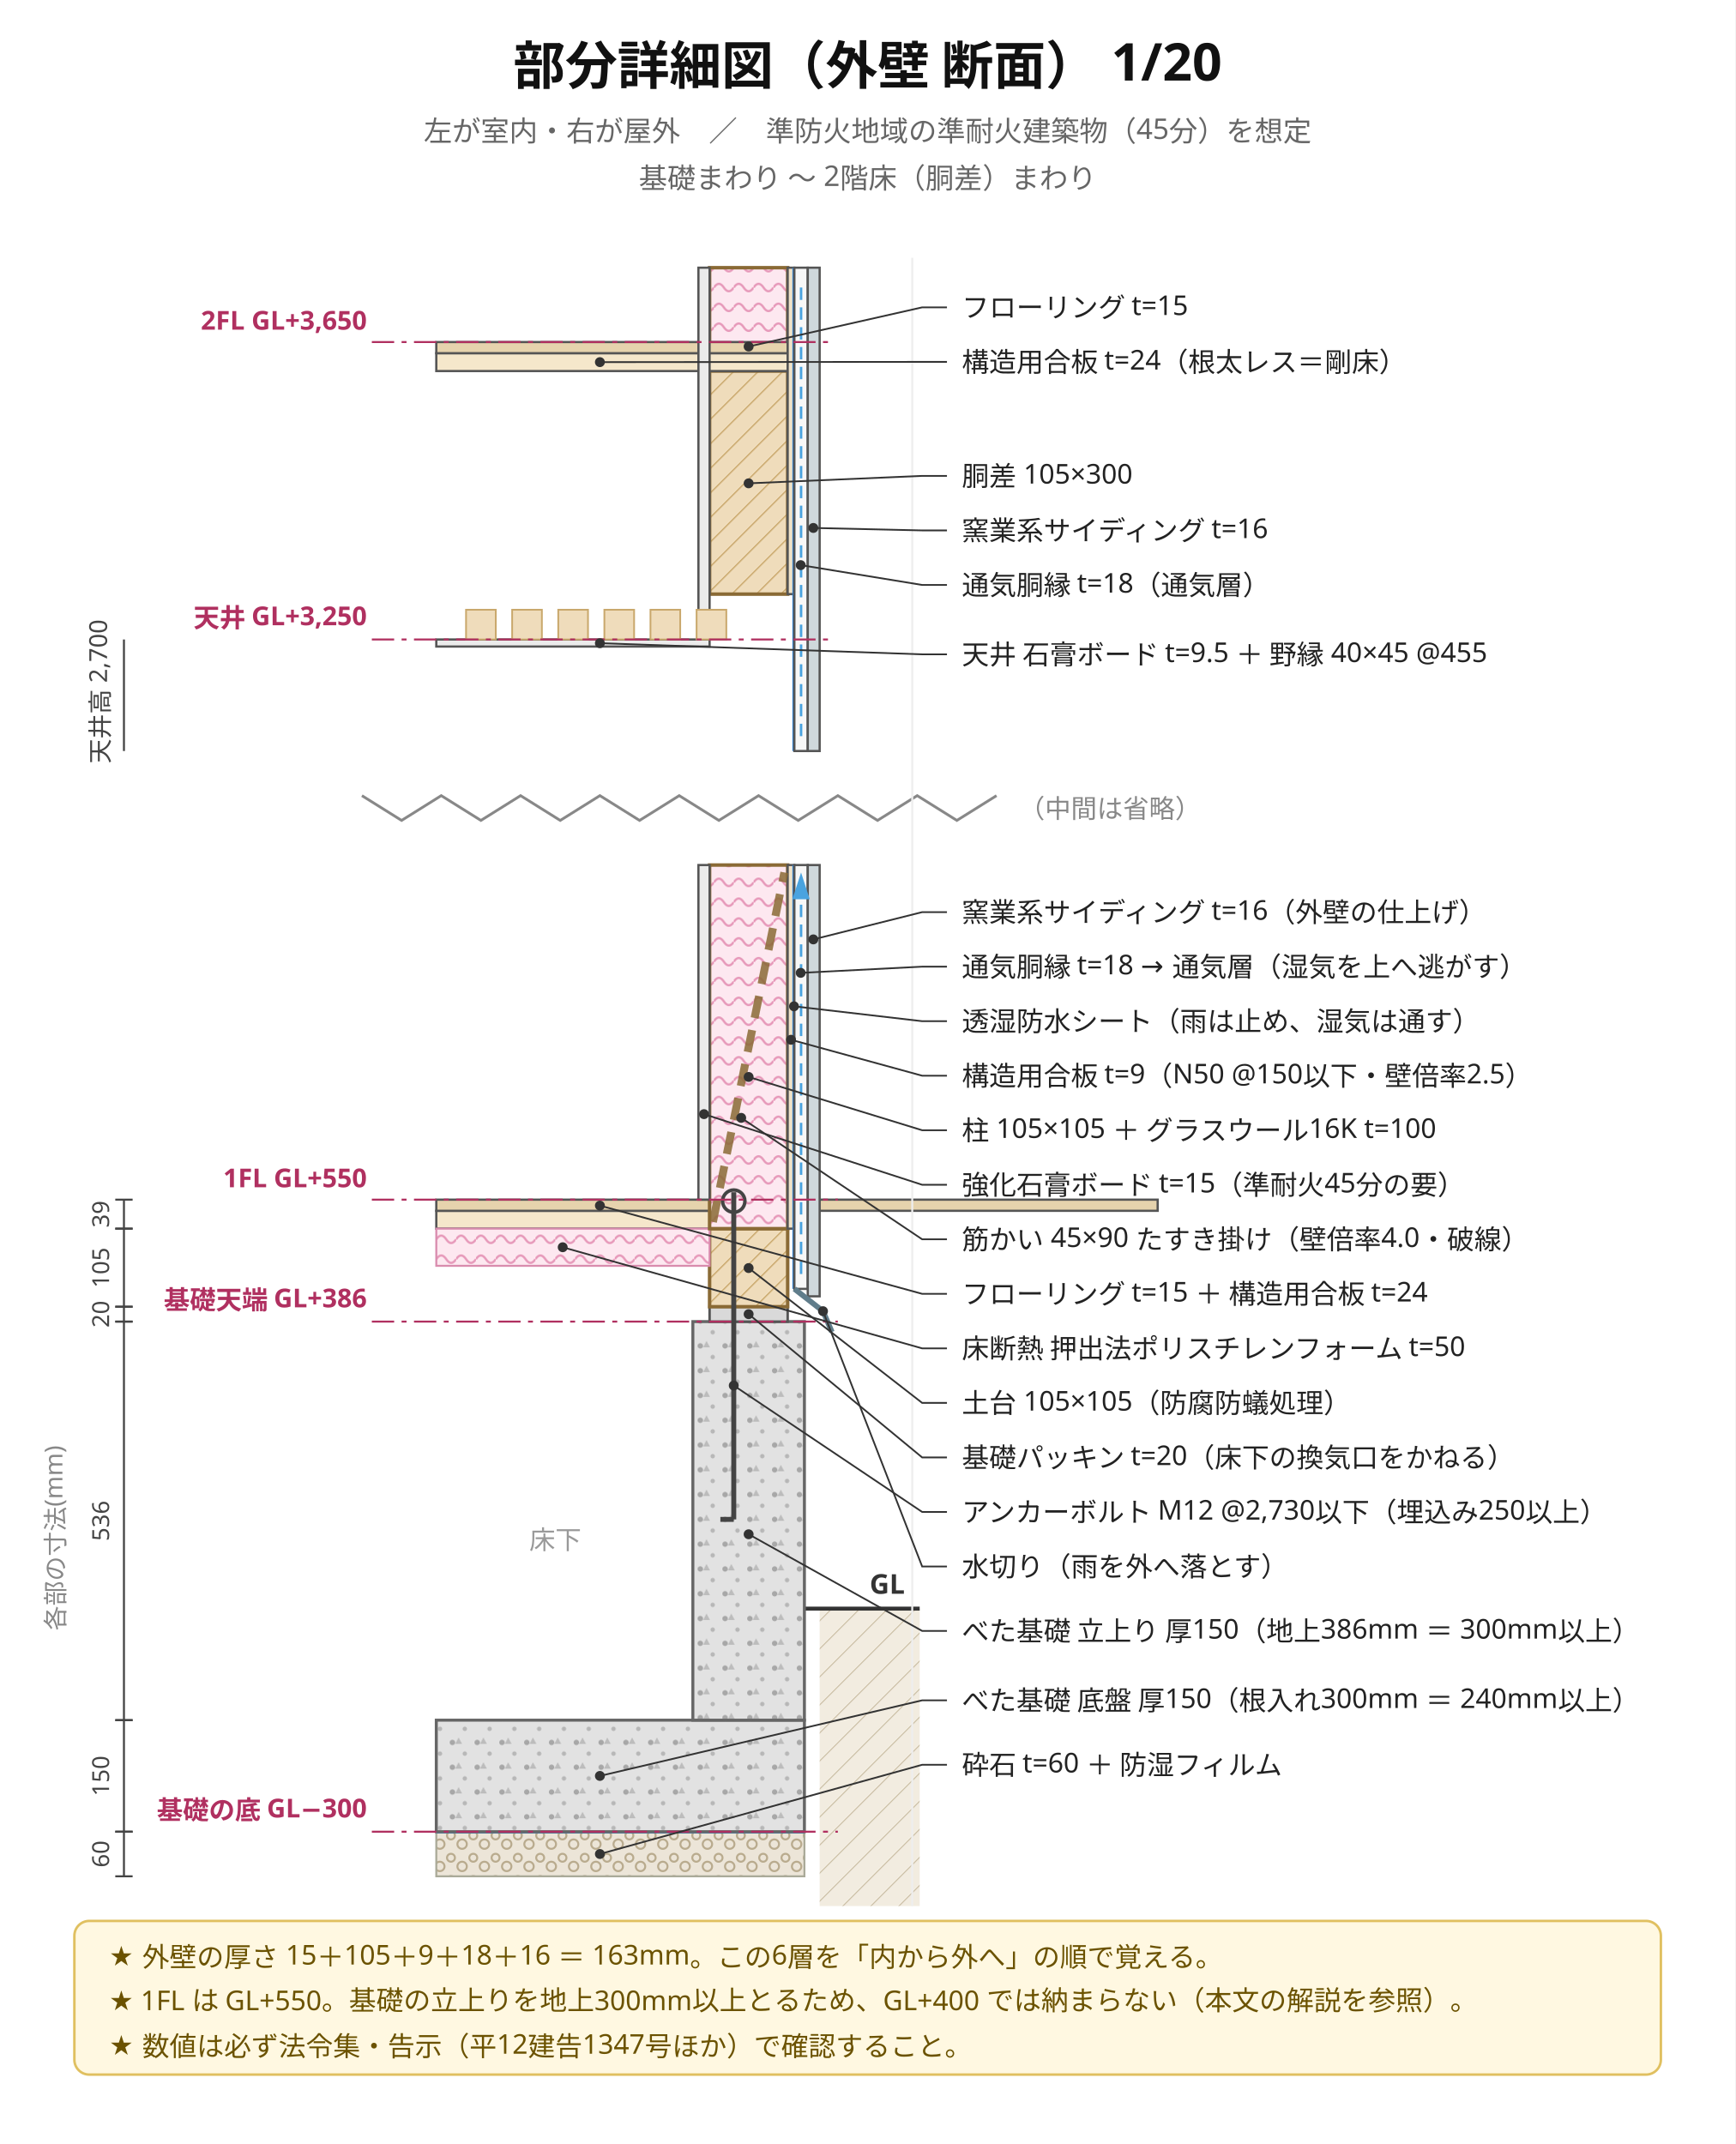
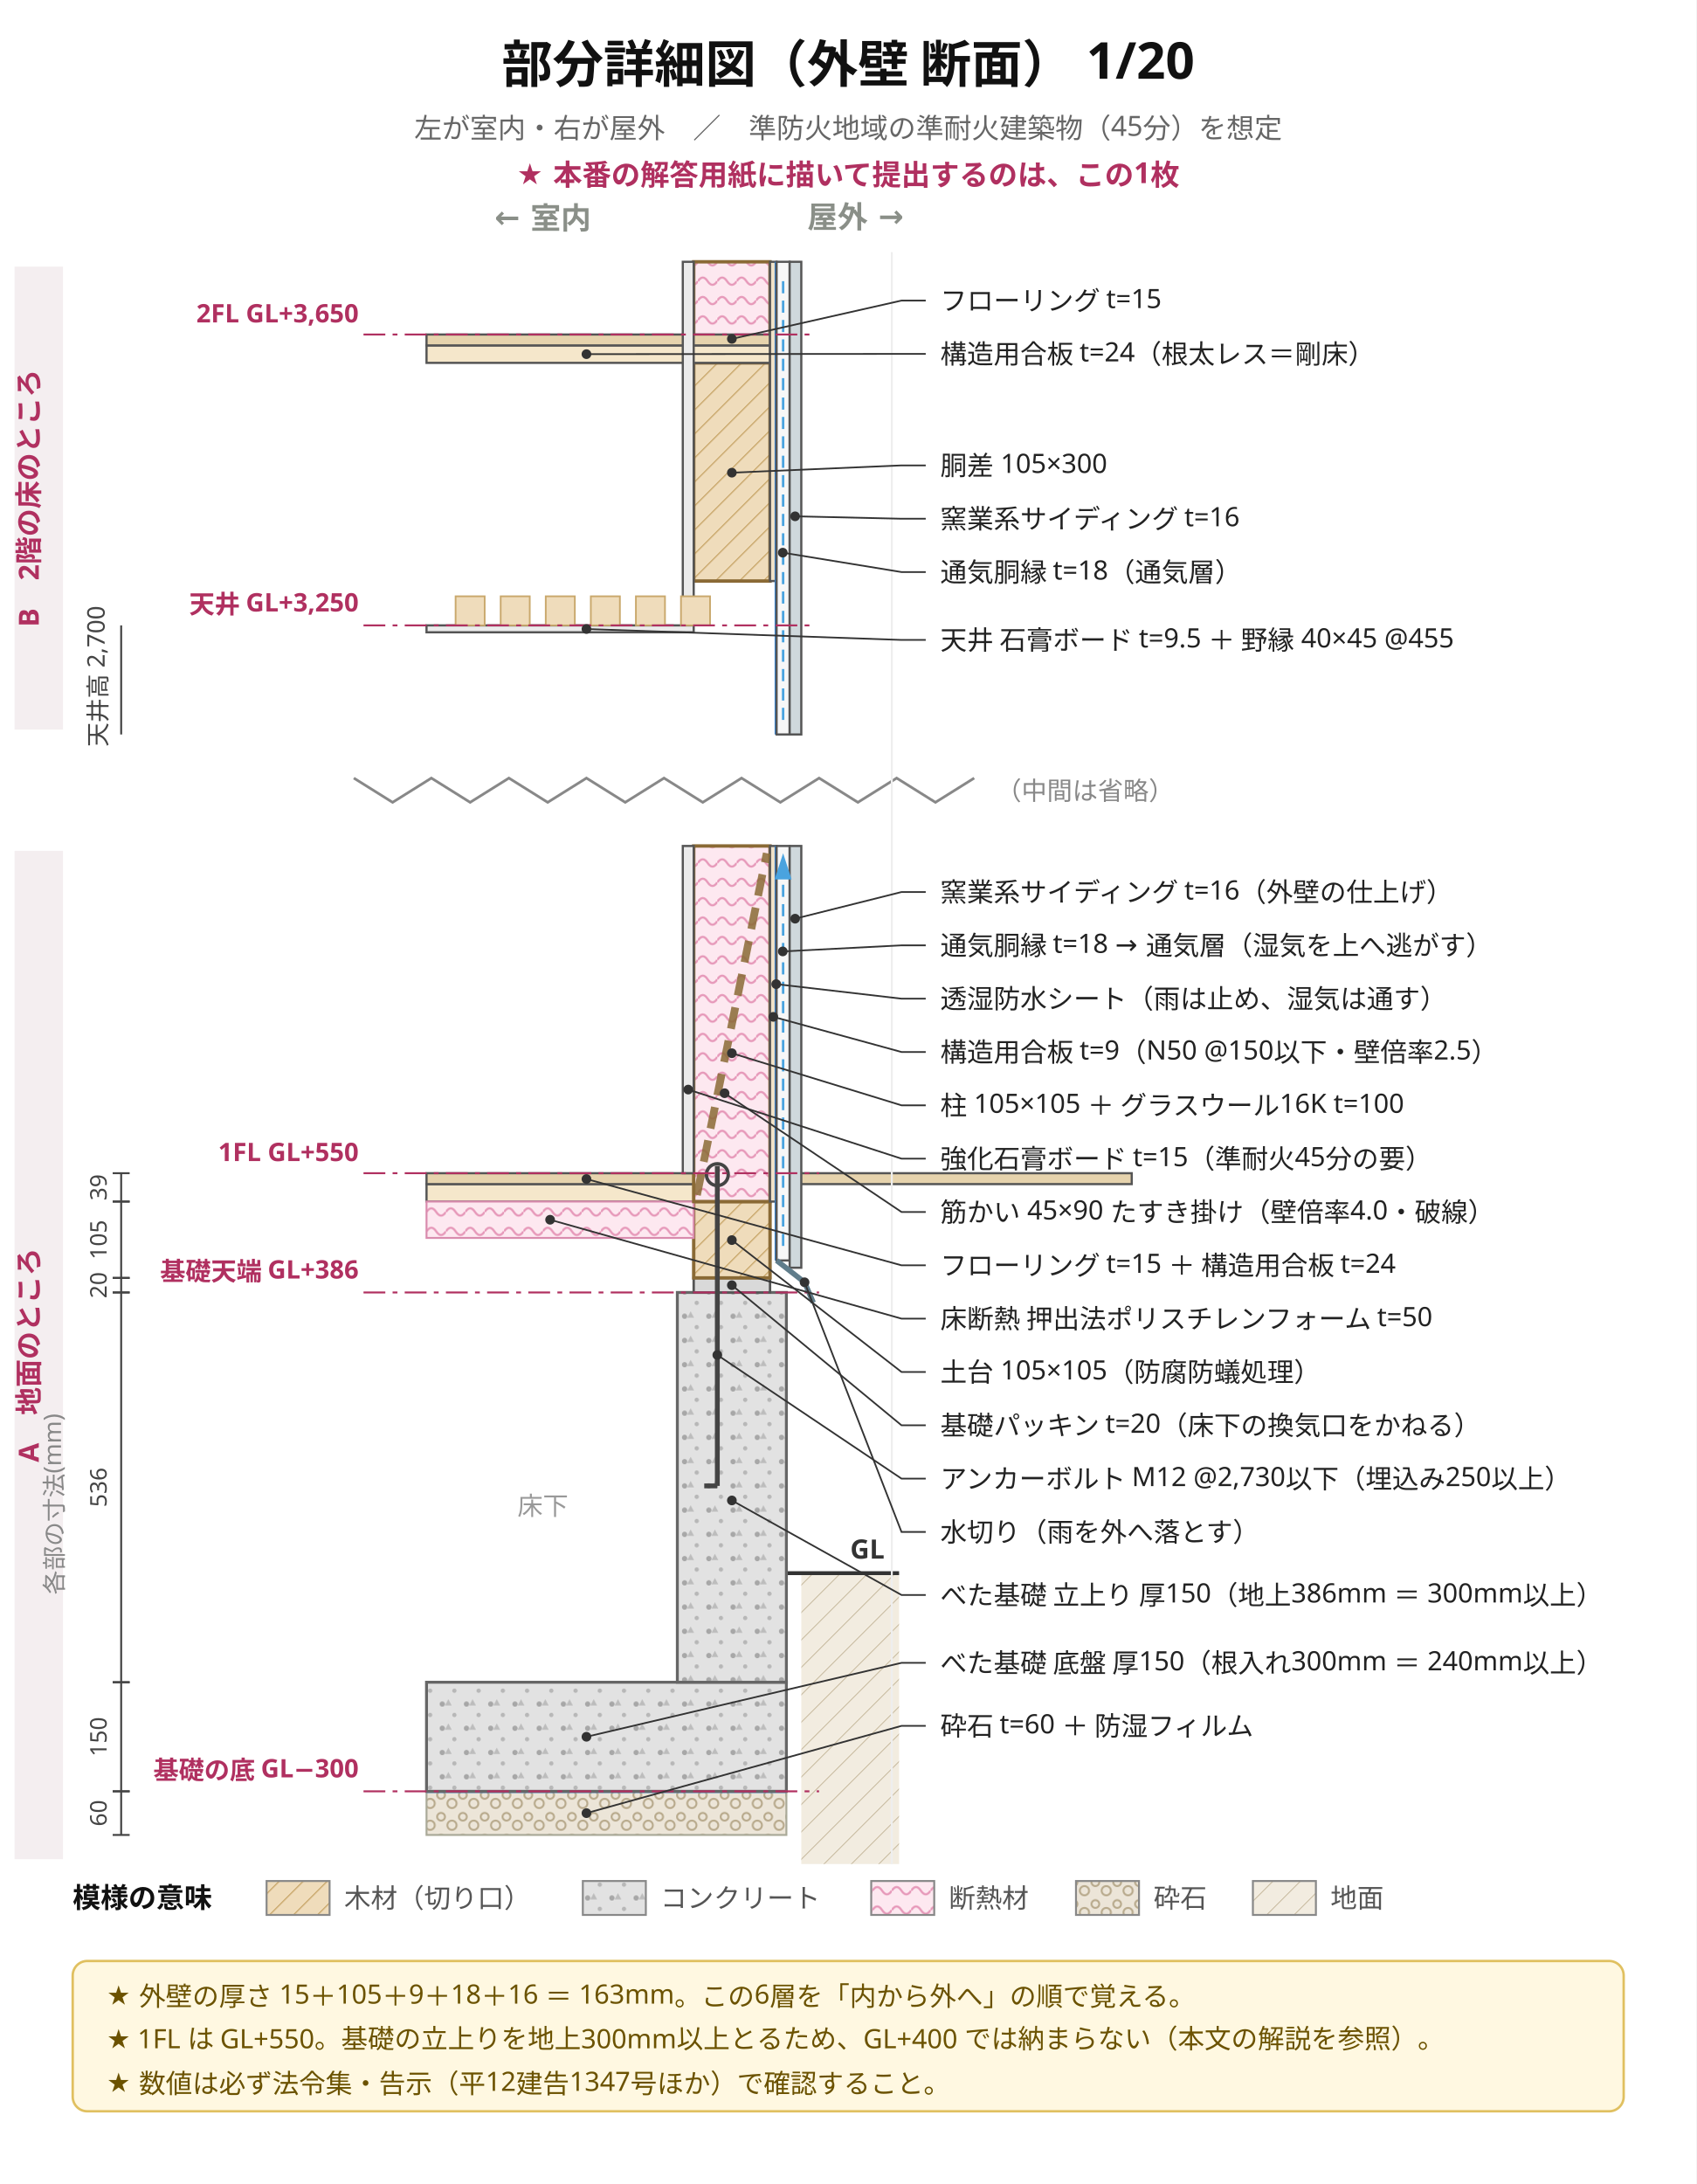
- <svg xmlns="http://www.w3.org/2000/svg" viewBox="0 0 700 865" width="700" height="865" font-family="'Hiragino Sans','Hiragino Kaku Gothic ProN','Noto Sans JP','Yu Gothic',Meiryo,'IPAGothic',sans-serif">
-   <rect width="700" height="865" fill="#ffffff" />
+ <svg xmlns="http://www.w3.org/2000/svg" viewBox="0 0 700 901" width="700" height="901" font-family="'Hiragino Sans','Hiragino Kaku Gothic ProN','Noto Sans JP','Yu Gothic',Meiryo,'IPAGothic',sans-serif">
+   <rect width="700" height="901" fill="#ffffff" />
  <defs>
    <pattern id="pWood" width="7" height="7" patternUnits="userSpaceOnUse" patternTransform="rotate(45)">
      <rect width="7" height="7" fill="#efdcbb" />
      <line x1="0" y1="0" x2="0" y2="7" stroke="#c9a86c" stroke-width="1" />
    </pattern>
    <pattern id="pConc" width="10" height="10" patternUnits="userSpaceOnUse">
      <rect width="10" height="10" fill="#e2e2e2" />
      <circle cx="2.5" cy="3" r="1.1" fill="#a8a8a8" />
      <circle cx="7.5" cy="7.5" r="0.9" fill="#b8b8b8" />
      <path d="M5 1 L6.4 3.6 L3.6 3.6 Z" fill="#bdbdbd" />
    </pattern>
    <pattern id="pIns" width="8" height="8" patternUnits="userSpaceOnUse">
      <rect width="8" height="8" fill="#fde8f0" />
      <path d="M0 4 Q2 1 4 4 T8 4" stroke="#e79bbb" stroke-width="0.9" fill="none" />
    </pattern>
    <pattern id="pGrav" width="9" height="9" patternUnits="userSpaceOnUse">
      <rect width="9" height="9" fill="#ece5d8" />
      <circle cx="2" cy="2.5" r="1.6" fill="none" stroke="#b9ab8e" stroke-width="0.8" />
      <circle cx="6.5" cy="6" r="1.9" fill="none" stroke="#b9ab8e" stroke-width="0.8" />
    </pattern>
    <pattern id="pGround" width="8" height="8" patternUnits="userSpaceOnUse" patternTransform="rotate(45)">
      <rect width="8" height="8" fill="#f2ece0" />
      <line x1="0" y1="0" x2="0" y2="8" stroke="#cbbfa5" stroke-width="0.8" />
    </pattern>
  </defs>
  <text x="350" y="34" font-size="21" text-anchor="middle" fill="#111" font-weight="700" font-family="'Hiragino Sans','Hiragino Kaku Gothic ProN','Noto Sans JP','Yu Gothic',Meiryo,'IPAGothic',sans-serif">部分詳細図（外壁 断面） 1/20</text>
  <text x="350" y="57" font-size="11.5" text-anchor="middle" fill="#666" font-weight="400" font-family="'Hiragino Sans','Hiragino Kaku Gothic ProN','Noto Sans JP','Yu Gothic',Meiryo,'IPAGothic',sans-serif">左が室内・右が屋外　／　準防火地域の準耐火建築物（45分）を想定</text>
-   <text x="350" y="76" font-size="11.5" text-anchor="middle" fill="#666" font-weight="400" font-family="'Hiragino Sans','Hiragino Kaku Gothic ProN','Noto Sans JP','Yu Gothic',Meiryo,'IPAGothic',sans-serif">基礎まわり ～ 2階床（胴差）まわり</text>
+   <text x="350" y="76" font-size="12" text-anchor="middle" fill="#b03060" font-weight="700" font-family="'Hiragino Sans','Hiragino Kaku Gothic ProN','Noto Sans JP','Yu Gothic',Meiryo,'IPAGothic',sans-serif">★ 本番の解答用紙に描いて提出するのは、この1枚</text>
+   <text x="224" y="94" font-size="12.5" text-anchor="middle" fill="#8a8f88" font-weight="700" font-family="'Hiragino Sans','Hiragino Kaku Gothic ProN','Noto Sans JP','Yu Gothic',Meiryo,'IPAGothic',sans-serif">← 室内</text>
+   <text x="353" y="94" font-size="12.5" text-anchor="middle" fill="#8a8f88" font-weight="700" font-family="'Hiragino Sans','Hiragino Kaku Gothic ProN','Noto Sans JP','Yu Gothic',Meiryo,'IPAGothic',sans-serif">屋外 →</text>
  <rect x="286.25" y="108" width="31.5" height="41.7" fill="url(#pIns)" stroke="#8a6a35" stroke-width="1.4" />
  <rect x="286.25" y="149.7" width="31.5" height="90" fill="url(#pWood)" stroke="#8a6a35" stroke-width="1.4" />
  <rect x="176" y="142.5" width="141.75" height="7.2" fill="#f5e7cb" stroke="#555" stroke-width="0.9" />
  <rect x="176" y="138" width="141.75" height="4.5" fill="#e6d3ad" stroke="#555" stroke-width="0.9" />
  <rect x="317.75" y="108" width="2.7" height="131.7" fill="#f0e2c8" stroke="#555" stroke-width="0.9" />
  <line x1="320.45" y1="108" x2="320.45" y2="303" stroke="#2f7fd0" stroke-width="1.6" />
  <rect x="320.45" y="108" width="5.4" height="195" fill="#f7f7f7" stroke="#555" stroke-width="0.9" />
  <rect x="325.85" y="108" width="4.8" height="195" fill="#cfd8dc" stroke="#555" stroke-width="0.9" />
  <rect x="281.75" y="108" width="4.5" height="150" fill="#ebebeb" stroke="#555" stroke-width="0.9" />
  <rect x="176" y="258" width="110.25" height="2.85" fill="#ebebeb" stroke="#555" stroke-width="0.9" />
  <rect x="188" y="246" width="12" height="12" fill="#efdcbb" stroke="#c9a86c" stroke-width="0.7" />
  <rect x="206.6" y="246" width="12" height="12" fill="#efdcbb" stroke="#c9a86c" stroke-width="0.7" />
  <rect x="225.2" y="246" width="12" height="12" fill="#efdcbb" stroke="#c9a86c" stroke-width="0.7" />
  <rect x="243.8" y="246" width="12" height="12" fill="#efdcbb" stroke="#c9a86c" stroke-width="0.7" />
  <rect x="262.4" y="246" width="12" height="12" fill="#efdcbb" stroke="#c9a86c" stroke-width="0.7" />
  <rect x="281" y="246" width="12" height="12" fill="#efdcbb" stroke="#c9a86c" stroke-width="0.7" />
  <line x1="323.15" y1="297" x2="323.15" y2="114" stroke="#4aa3df" stroke-width="1.0" stroke-dasharray="5 3" />
  <line x1="150" y1="138" x2="335" y2="138" stroke="#b03060" stroke-width="0.8" stroke-dasharray="9 3 2 3" />
  <text x="148" y="133" font-size="10.5" text-anchor="end" fill="#b03060" font-weight="700" font-family="'Hiragino Sans','Hiragino Kaku Gothic ProN','Noto Sans JP','Yu Gothic',Meiryo,'IPAGothic',sans-serif">2FL  GL+3,650</text>
  <line x1="150" y1="258" x2="335" y2="258" stroke="#b03060" stroke-width="0.8" stroke-dasharray="9 3 2 3" />
  <text x="148" y="253" font-size="10.5" text-anchor="end" fill="#b03060" font-weight="700" font-family="'Hiragino Sans','Hiragino Kaku Gothic ProN','Noto Sans JP','Yu Gothic',Meiryo,'IPAGothic',sans-serif">天井 GL+3,250</text>
+   <rect x="6" y="110" width="20" height="191" fill="#f4eef0" stroke="none" />
+   <g transform="translate(16,205.5) rotate(-90)">
+     <text x="0" y="0" font-size="11.5" text-anchor="middle" fill="#b03060" font-weight="700" font-family="'Hiragino Sans','Hiragino Kaku Gothic ProN','Noto Sans JP','Yu Gothic',Meiryo,'IPAGothic',sans-serif">B　2階の床のところ</text>
+   </g>
  <path d="M 146.0 321.0 L 162.0 331.0 L 178.0 321.0 L 194.0 331.0 L 210.0 321.0 L 226.0 331.0 L 242.0 321.0 L 258.0 331.0 L 274.0 321.0 L 290.0 331.0 L 306.0 321.0 L 322.0 331.0 L 338.0 321.0 L 354.0 331.0 L 370.0 321.0 L 386.0 331.0 L 402.0 321.0" stroke="#888" stroke-width="1.1" fill="none" />
  <text x="411" y="330" font-size="10.5" text-anchor="start" fill="#888" font-weight="400" font-family="'Hiragino Sans','Hiragino Kaku Gothic ProN','Noto Sans JP','Yu Gothic',Meiryo,'IPAGothic',sans-serif">（中間は省略）</text>
  <rect x="330.65" y="649" width="40.35" height="120" fill="url(#pGround)" stroke="none" stroke-width="0.9" />
  <line x1="324.5" y1="649" x2="371" y2="649" stroke="#333" stroke-width="1.6" />
  <text x="365" y="643" font-size="11" text-anchor="end" fill="#333" font-weight="700" font-family="'Hiragino Sans','Hiragino Kaku Gothic ProN','Noto Sans JP','Yu Gothic',Meiryo,'IPAGothic',sans-serif">GL</text>
  <rect x="176" y="739" width="148.5" height="18" fill="url(#pGrav)" stroke="#aa9" stroke-width="0.8" />
  <line x1="176" y1="739" x2="324.5" y2="739" stroke="#2f7fd0" stroke-width="1.4" />
  <rect x="176" y="694" width="148.5" height="45" fill="url(#pConc)" stroke="#666" stroke-width="1.2" />
  <rect x="279.5" y="533.2" width="45" height="160.8" fill="url(#pConc)" stroke="#666" stroke-width="1.2" />
  <text x="224" y="625" font-size="10.5" text-anchor="middle" fill="#999" font-weight="400" font-family="'Hiragino Sans','Hiragino Kaku Gothic ProN','Noto Sans JP','Yu Gothic',Meiryo,'IPAGothic',sans-serif">床下</text>
  <rect x="286.25" y="527.2" width="31.5" height="6" fill="#d9d9d9" stroke="#555" stroke-width="1.0" />
  <rect x="286.25" y="495.7" width="31.5" height="31.5" fill="url(#pWood)" stroke="#8a6a35" stroke-width="1.4" />
  <rect x="176" y="488.5" width="141.75" height="7.2" fill="#f5e7cb" stroke="#555" stroke-width="0.9" />
  <rect x="176" y="484" width="291" height="4.5" fill="#e6d3ad" stroke="#555" stroke-width="0.9" />
  <rect x="176" y="495.7" width="110.25" height="15" fill="url(#pIns)" stroke="#d98cae" stroke-width="0.8" />
  <rect x="286.25" y="349" width="31.5" height="146.7" fill="url(#pIns)" stroke="none" stroke-width="0.9" />
  <rect x="286.25" y="349" width="31.5" height="146.7" fill="none" stroke="#8a6a35" stroke-width="1.4" />
  <rect x="317.75" y="349" width="2.7" height="146.7" fill="#f0e2c8" stroke="#555" stroke-width="0.9" />
  <line x1="320.45" y1="349" x2="320.45" y2="520" stroke="#2f7fd0" stroke-width="1.6" />
  <rect x="320.45" y="349" width="5.4" height="171" fill="#f7f7f7" stroke="#555" stroke-width="0.9" />
  <rect x="325.85" y="349" width="4.8" height="174" fill="#cfd8dc" stroke="#555" stroke-width="0.9" />
  <rect x="281.75" y="349" width="4.5" height="135" fill="#ebebeb" stroke="#555" stroke-width="0.9" />
  <polyline points="320.45,520 332,529 335.6,537.4" stroke="#607d8b" stroke-width="2.2" fill="none" />
  <line x1="323.15" y1="514" x2="323.15" y2="355" stroke="#4aa3df" stroke-width="1.0" stroke-dasharray="5 3" />
  <polygon points="323.15,352 319.65,362.8 326.65,362.8" fill="#4aa3df" />
  <line x1="287.6" y1="493" x2="316.4" y2="352" stroke="#8a6a35" stroke-width="3.2" stroke-dasharray="9 5" opacity="0.85" />
  <line x1="296" y1="613" x2="296" y2="481" stroke="#444" stroke-width="2.0" />
  <line x1="290.6" y1="613" x2="296" y2="613" stroke="#444" stroke-width="2.0" />
  <circle cx="296" cy="484.6" r="4.5" fill="none" stroke="#444" stroke-width="1.4" />
  <line x1="150" y1="484" x2="338" y2="484" stroke="#b03060" stroke-width="0.8" stroke-dasharray="9 3 2 3" />
  <text x="148" y="479" font-size="10.5" text-anchor="end" fill="#b03060" font-weight="700" font-family="'Hiragino Sans','Hiragino Kaku Gothic ProN','Noto Sans JP','Yu Gothic',Meiryo,'IPAGothic',sans-serif">1FL  GL+550</text>
  <line x1="150" y1="533.2" x2="338" y2="533.2" stroke="#b03060" stroke-width="0.8" stroke-dasharray="9 3 2 3" />
  <text x="148" y="528.2" font-size="10.5" text-anchor="end" fill="#b03060" font-weight="700" font-family="'Hiragino Sans','Hiragino Kaku Gothic ProN','Noto Sans JP','Yu Gothic',Meiryo,'IPAGothic',sans-serif">基礎天端 GL+386</text>
  <line x1="150" y1="739" x2="338" y2="739" stroke="#b03060" stroke-width="0.8" stroke-dasharray="9 3 2 3" />
  <text x="148" y="734" font-size="10.5" text-anchor="end" fill="#b03060" font-weight="700" font-family="'Hiragino Sans','Hiragino Kaku Gothic ProN','Noto Sans JP','Yu Gothic',Meiryo,'IPAGothic',sans-serif">基礎の底 GL−300</text>
+   <rect x="6" y="351" width="20" height="416" fill="#f4eef0" stroke="none" />
+   <g transform="translate(16,559) rotate(-90)">
+     <text x="0" y="0" font-size="11.5" text-anchor="middle" fill="#b03060" font-weight="700" font-family="'Hiragino Sans','Hiragino Kaku Gothic ProN','Noto Sans JP','Yu Gothic',Meiryo,'IPAGothic',sans-serif">A　地面のところ</text>
+   </g>
  <line x1="50" y1="757" x2="50" y2="739" stroke="#444" stroke-width="0.8" />
  <line x1="46.5" y1="757" x2="53.5" y2="757" stroke="#444" stroke-width="0.8" />
  <line x1="46.5" y1="739" x2="53.5" y2="739" stroke="#444" stroke-width="0.8" />
  <g transform="translate(44,748) rotate(-90)">
    <text x="0" y="0" font-size="9.5" text-anchor="middle" fill="#444" font-weight="400" font-family="'Hiragino Sans','Hiragino Kaku Gothic ProN','Noto Sans JP','Yu Gothic',Meiryo,'IPAGothic',sans-serif">60</text>
  </g>
  <line x1="50" y1="739" x2="50" y2="694" stroke="#444" stroke-width="0.8" />
  <line x1="46.5" y1="739" x2="53.5" y2="739" stroke="#444" stroke-width="0.8" />
  <line x1="46.5" y1="694" x2="53.5" y2="694" stroke="#444" stroke-width="0.8" />
  <g transform="translate(44,716.5) rotate(-90)">
    <text x="0" y="0" font-size="9.5" text-anchor="middle" fill="#444" font-weight="400" font-family="'Hiragino Sans','Hiragino Kaku Gothic ProN','Noto Sans JP','Yu Gothic',Meiryo,'IPAGothic',sans-serif">150</text>
  </g>
  <line x1="50" y1="694" x2="50" y2="533.2" stroke="#444" stroke-width="0.8" />
  <line x1="46.5" y1="694" x2="53.5" y2="694" stroke="#444" stroke-width="0.8" />
  <line x1="46.5" y1="533.2" x2="53.5" y2="533.2" stroke="#444" stroke-width="0.8" />
  <g transform="translate(44,613.6) rotate(-90)">
    <text x="0" y="0" font-size="9.5" text-anchor="middle" fill="#444" font-weight="400" font-family="'Hiragino Sans','Hiragino Kaku Gothic ProN','Noto Sans JP','Yu Gothic',Meiryo,'IPAGothic',sans-serif">536</text>
  </g>
  <line x1="50" y1="533.2" x2="50" y2="527.2" stroke="#444" stroke-width="0.8" />
  <line x1="46.5" y1="533.2" x2="53.5" y2="533.2" stroke="#444" stroke-width="0.8" />
  <line x1="46.5" y1="527.2" x2="53.5" y2="527.2" stroke="#444" stroke-width="0.8" />
  <g transform="translate(44,530.2) rotate(-90)">
    <text x="0" y="0" font-size="9.5" text-anchor="middle" fill="#444" font-weight="400" font-family="'Hiragino Sans','Hiragino Kaku Gothic ProN','Noto Sans JP','Yu Gothic',Meiryo,'IPAGothic',sans-serif">20</text>
  </g>
  <line x1="50" y1="527.2" x2="50" y2="495.7" stroke="#444" stroke-width="0.8" />
  <line x1="46.5" y1="527.2" x2="53.5" y2="527.2" stroke="#444" stroke-width="0.8" />
  <line x1="46.5" y1="495.7" x2="53.5" y2="495.7" stroke="#444" stroke-width="0.8" />
  <g transform="translate(44,511.45) rotate(-90)">
    <text x="0" y="0" font-size="9.5" text-anchor="middle" fill="#444" font-weight="400" font-family="'Hiragino Sans','Hiragino Kaku Gothic ProN','Noto Sans JP','Yu Gothic',Meiryo,'IPAGothic',sans-serif">105</text>
  </g>
  <line x1="50" y1="495.7" x2="50" y2="484" stroke="#444" stroke-width="0.8" />
  <line x1="46.5" y1="495.7" x2="53.5" y2="495.7" stroke="#444" stroke-width="0.8" />
  <line x1="46.5" y1="484" x2="53.5" y2="484" stroke="#444" stroke-width="0.8" />
  <g transform="translate(44,489.85) rotate(-90)">
    <text x="0" y="0" font-size="9.5" text-anchor="middle" fill="#444" font-weight="400" font-family="'Hiragino Sans','Hiragino Kaku Gothic ProN','Noto Sans JP','Yu Gothic',Meiryo,'IPAGothic',sans-serif">39</text>
  </g>
  <g transform="translate(26,620.5) rotate(-90)">
    <text x="0" y="0" font-size="10" text-anchor="middle" fill="#888" font-weight="400" font-family="'Hiragino Sans','Hiragino Kaku Gothic ProN','Noto Sans JP','Yu Gothic',Meiryo,'IPAGothic',sans-serif">各部の寸法(mm)</text>
  </g>
  <line x1="50" y1="258" x2="50" y2="303" stroke="#444" stroke-width="0.8" />
  <g transform="translate(44,279) rotate(-90)">
    <text x="0" y="0" font-size="10" text-anchor="middle" fill="#444" font-weight="400" font-family="'Hiragino Sans','Hiragino Kaku Gothic ProN','Noto Sans JP','Yu Gothic',Meiryo,'IPAGothic',sans-serif">天井高 2,700</text>
  </g>
  <line x1="368" y1="104" x2="368" y2="769" stroke="#eee" stroke-width="0.8" />
  <circle cx="302" cy="139.8" r="2" fill="#333" />
  <polyline points="302,139.8 372,124 382,124" stroke="#333" stroke-width="0.7" fill="none" />
  <text x="388" y="128" font-size="11" text-anchor="start" fill="#222" font-weight="400" font-family="'Hiragino Sans','Hiragino Kaku Gothic ProN','Noto Sans JP','Yu Gothic',Meiryo,'IPAGothic',sans-serif">フローリング t=15</text>
  <circle cx="242" cy="146.1" r="2" fill="#333" />
  <polyline points="242,146.1 372,146 382,146" stroke="#333" stroke-width="0.7" fill="none" />
  <text x="388" y="150" font-size="11" text-anchor="start" fill="#222" font-weight="400" font-family="'Hiragino Sans','Hiragino Kaku Gothic ProN','Noto Sans JP','Yu Gothic',Meiryo,'IPAGothic',sans-serif">構造用合板 t=24（根太レス＝剛床）</text>
  <circle cx="302" cy="195" r="2" fill="#333" />
  <polyline points="302,195 372,192 382,192" stroke="#333" stroke-width="0.7" fill="none" />
  <text x="388" y="196" font-size="11" text-anchor="start" fill="#222" font-weight="400" font-family="'Hiragino Sans','Hiragino Kaku Gothic ProN','Noto Sans JP','Yu Gothic',Meiryo,'IPAGothic',sans-serif">胴差 105×300</text>
  <circle cx="328.1" cy="213" r="2" fill="#333" />
  <polyline points="328.1,213 372,214 382,214" stroke="#333" stroke-width="0.7" fill="none" />
  <text x="388" y="218" font-size="11" text-anchor="start" fill="#222" font-weight="400" font-family="'Hiragino Sans','Hiragino Kaku Gothic ProN','Noto Sans JP','Yu Gothic',Meiryo,'IPAGothic',sans-serif">窯業系サイディング t=16</text>
  <circle cx="323" cy="228" r="2" fill="#333" />
  <polyline points="323,228 372,236 382,236" stroke="#333" stroke-width="0.7" fill="none" />
  <text x="388" y="240" font-size="11" text-anchor="start" fill="#222" font-weight="400" font-family="'Hiragino Sans','Hiragino Kaku Gothic ProN','Noto Sans JP','Yu Gothic',Meiryo,'IPAGothic',sans-serif">通気胴縁 t=18（通気層）</text>
  <circle cx="242" cy="259.5" r="2" fill="#333" />
  <polyline points="242,259.5 372,264 382,264" stroke="#333" stroke-width="0.7" fill="none" />
  <text x="388" y="268" font-size="11" text-anchor="start" fill="#222" font-weight="400" font-family="'Hiragino Sans','Hiragino Kaku Gothic ProN','Noto Sans JP','Yu Gothic',Meiryo,'IPAGothic',sans-serif">天井 石膏ボード t=9.5 ＋ 野縁 40×45 @455</text>
  <circle cx="328.1" cy="379" r="2" fill="#333" />
  <polyline points="328.1,379 372,368 382,368" stroke="#333" stroke-width="0.7" fill="none" />
  <text x="388" y="372" font-size="11" text-anchor="start" fill="#222" font-weight="400" font-family="'Hiragino Sans','Hiragino Kaku Gothic ProN','Noto Sans JP','Yu Gothic',Meiryo,'IPAGothic',sans-serif">窯業系サイディング t=16（外壁の仕上げ）</text>
  <circle cx="323" cy="392.5" r="2" fill="#333" />
  <polyline points="323,392.5 372,390 382,390" stroke="#333" stroke-width="0.7" fill="none" />
  <text x="388" y="394" font-size="11" text-anchor="start" fill="#222" font-weight="400" font-family="'Hiragino Sans','Hiragino Kaku Gothic ProN','Noto Sans JP','Yu Gothic',Meiryo,'IPAGothic',sans-serif">通気胴縁 t=18 → 通気層（湿気を上へ逃がす）</text>
  <circle cx="320.3" cy="406" r="2" fill="#333" />
  <polyline points="320.3,406 372,412 382,412" stroke="#333" stroke-width="0.7" fill="none" />
  <text x="388" y="416" font-size="11" text-anchor="start" fill="#222" font-weight="400" font-family="'Hiragino Sans','Hiragino Kaku Gothic ProN','Noto Sans JP','Yu Gothic',Meiryo,'IPAGothic',sans-serif">透湿防水シート（雨は止め、湿気は通す）</text>
  <circle cx="319.1" cy="419.5" r="2" fill="#333" />
  <polyline points="319.1,419.5 372,434 382,434" stroke="#333" stroke-width="0.7" fill="none" />
  <text x="388" y="438" font-size="11" text-anchor="start" fill="#222" font-weight="400" font-family="'Hiragino Sans','Hiragino Kaku Gothic ProN','Noto Sans JP','Yu Gothic',Meiryo,'IPAGothic',sans-serif">構造用合板 t=9（N50 @150以下・壁倍率2.5）</text>
  <circle cx="302" cy="434.5" r="2" fill="#333" />
  <polyline points="302,434.5 372,456 382,456" stroke="#333" stroke-width="0.7" fill="none" />
  <text x="388" y="460" font-size="11" text-anchor="start" fill="#222" font-weight="400" font-family="'Hiragino Sans','Hiragino Kaku Gothic ProN','Noto Sans JP','Yu Gothic',Meiryo,'IPAGothic',sans-serif">柱 105×105 ＋ グラスウール16K t=100</text>
  <circle cx="284" cy="449.5" r="2" fill="#333" />
  <polyline points="284,449.5 372,478 382,478" stroke="#333" stroke-width="0.7" fill="none" />
  <text x="388" y="482" font-size="11" text-anchor="start" fill="#222" font-weight="400" font-family="'Hiragino Sans','Hiragino Kaku Gothic ProN','Noto Sans JP','Yu Gothic',Meiryo,'IPAGothic',sans-serif">強化石膏ボード t=15（準耐火45分の要）</text>
  <circle cx="299" cy="451" r="2" fill="#333" />
  <polyline points="299,451 372,500 382,500" stroke="#333" stroke-width="0.7" fill="none" />
  <text x="388" y="504" font-size="11" text-anchor="start" fill="#222" font-weight="400" font-family="'Hiragino Sans','Hiragino Kaku Gothic ProN','Noto Sans JP','Yu Gothic',Meiryo,'IPAGothic',sans-serif">筋かい 45×90 たすき掛け（壁倍率4.0・破線）</text>
  <circle cx="242" cy="486.4" r="2" fill="#333" />
  <polyline points="242,486.4 372,522 382,522" stroke="#333" stroke-width="0.7" fill="none" />
  <text x="388" y="526" font-size="11" text-anchor="start" fill="#222" font-weight="400" font-family="'Hiragino Sans','Hiragino Kaku Gothic ProN','Noto Sans JP','Yu Gothic',Meiryo,'IPAGothic',sans-serif">フローリング t=15 ＋ 構造用合板 t=24</text>
  <circle cx="227" cy="503.2" r="2" fill="#333" />
  <polyline points="227,503.2 372,544 382,544" stroke="#333" stroke-width="0.7" fill="none" />
  <text x="388" y="548" font-size="11" text-anchor="start" fill="#222" font-weight="400" font-family="'Hiragino Sans','Hiragino Kaku Gothic ProN','Noto Sans JP','Yu Gothic',Meiryo,'IPAGothic',sans-serif">床断熱 押出法ポリスチレンフォーム t=50</text>
  <circle cx="302" cy="511.6" r="2" fill="#333" />
  <polyline points="302,511.6 372,566 382,566" stroke="#333" stroke-width="0.7" fill="none" />
  <text x="388" y="570" font-size="11" text-anchor="start" fill="#222" font-weight="400" font-family="'Hiragino Sans','Hiragino Kaku Gothic ProN','Noto Sans JP','Yu Gothic',Meiryo,'IPAGothic',sans-serif">土台 105×105（防腐防蟻処理）</text>
  <circle cx="302" cy="530.2" r="2" fill="#333" />
  <polyline points="302,530.2 372,588 382,588" stroke="#333" stroke-width="0.7" fill="none" />
  <text x="388" y="592" font-size="11" text-anchor="start" fill="#222" font-weight="400" font-family="'Hiragino Sans','Hiragino Kaku Gothic ProN','Noto Sans JP','Yu Gothic',Meiryo,'IPAGothic',sans-serif">基礎パッキン t=20（床下の換気口をかねる）</text>
  <circle cx="296" cy="559" r="2" fill="#333" />
  <polyline points="296,559 372,610 382,610" stroke="#333" stroke-width="0.7" fill="none" />
  <text x="388" y="614" font-size="11" text-anchor="start" fill="#222" font-weight="400" font-family="'Hiragino Sans','Hiragino Kaku Gothic ProN','Noto Sans JP','Yu Gothic',Meiryo,'IPAGothic',sans-serif">アンカーボルト M12 @2,730以下（埋込み250以上）</text>
  <circle cx="332" cy="529" r="2" fill="#333" />
  <polyline points="332,529 372,632 382,632" stroke="#333" stroke-width="0.7" fill="none" />
  <text x="388" y="636" font-size="11" text-anchor="start" fill="#222" font-weight="400" font-family="'Hiragino Sans','Hiragino Kaku Gothic ProN','Noto Sans JP','Yu Gothic',Meiryo,'IPAGothic',sans-serif">水切り（雨を外へ落とす）</text>
  <circle cx="302" cy="619" r="2" fill="#333" />
  <polyline points="302,619 372,658 382,658" stroke="#333" stroke-width="0.7" fill="none" />
  <text x="388" y="662" font-size="11" text-anchor="start" fill="#222" font-weight="400" font-family="'Hiragino Sans','Hiragino Kaku Gothic ProN','Noto Sans JP','Yu Gothic',Meiryo,'IPAGothic',sans-serif">べた基礎 立上り 厚150（地上386mm ＝ 300mm以上）</text>
  <circle cx="242" cy="716.5" r="2" fill="#333" />
  <polyline points="242,716.5 372,686 382,686" stroke="#333" stroke-width="0.7" fill="none" />
  <text x="388" y="690" font-size="11" text-anchor="start" fill="#222" font-weight="400" font-family="'Hiragino Sans','Hiragino Kaku Gothic ProN','Noto Sans JP','Yu Gothic',Meiryo,'IPAGothic',sans-serif">べた基礎 底盤 厚150（根入れ300mm ＝ 240mm以上）</text>
  <circle cx="242" cy="748" r="2" fill="#333" />
  <polyline points="242,748 372,712 382,712" stroke="#333" stroke-width="0.7" fill="none" />
  <text x="388" y="716" font-size="11" text-anchor="start" fill="#222" font-weight="400" font-family="'Hiragino Sans','Hiragino Kaku Gothic ProN','Noto Sans JP','Yu Gothic',Meiryo,'IPAGothic',sans-serif">砕石 t=60 ＋ 防湿フィルム</text>
-   <rect x="30" y="775" width="640" height="62" fill="#fff8e1" stroke="#e0c060" stroke-width="1" rx="6" />
-   <text x="44" y="793" font-size="11" text-anchor="start" fill="#6b5200" font-weight="400" font-family="'Hiragino Sans','Hiragino Kaku Gothic ProN','Noto Sans JP','Yu Gothic',Meiryo,'IPAGothic',sans-serif">★ 外壁の厚さ 15＋105＋9＋18＋16 ＝ 163mm。この6層を「内から外へ」の順で覚える。</text>
-   <text x="44" y="811" font-size="11" text-anchor="start" fill="#6b5200" font-weight="400" font-family="'Hiragino Sans','Hiragino Kaku Gothic ProN','Noto Sans JP','Yu Gothic',Meiryo,'IPAGothic',sans-serif">★ 1FL は GL+550。基礎の立上りを地上300mm以上とるため、GL+400 では納まらない（本文の解説を参照）。</text>
-   <text x="44" y="829" font-size="11" text-anchor="start" fill="#6b5200" font-weight="400" font-family="'Hiragino Sans','Hiragino Kaku Gothic ProN','Noto Sans JP','Yu Gothic',Meiryo,'IPAGothic',sans-serif">★ 数値は必ず法令集・告示（平12建告1347号ほか）で確認すること。</text>
+   <text x="30" y="787" font-size="11.5" text-anchor="start" fill="#111" font-weight="700" font-family="'Hiragino Sans','Hiragino Kaku Gothic ProN','Noto Sans JP','Yu Gothic',Meiryo,'IPAGothic',sans-serif">模様の意味</text>
+   <rect x="110" y="776" width="26" height="14" fill="url(#pWood)" stroke="#888" stroke-width="0.8" />
+   <text x="142" y="787" font-size="11" text-anchor="start" fill="#555" font-weight="400" font-family="'Hiragino Sans','Hiragino Kaku Gothic ProN','Noto Sans JP','Yu Gothic',Meiryo,'IPAGothic',sans-serif">木材（切り口）</text>
+   <rect x="240.5" y="776" width="26" height="14" fill="url(#pConc)" stroke="#888" stroke-width="0.8" />
+   <text x="272.5" y="787" font-size="11" text-anchor="start" fill="#555" font-weight="400" font-family="'Hiragino Sans','Hiragino Kaku Gothic ProN','Noto Sans JP','Yu Gothic',Meiryo,'IPAGothic',sans-serif">コンクリート</text>
+   <rect x="359.5" y="776" width="26" height="14" fill="url(#pIns)" stroke="#888" stroke-width="0.8" />
+   <text x="391.5" y="787" font-size="11" text-anchor="start" fill="#555" font-weight="400" font-family="'Hiragino Sans','Hiragino Kaku Gothic ProN','Noto Sans JP','Yu Gothic',Meiryo,'IPAGothic',sans-serif">断熱材</text>
+   <rect x="444" y="776" width="26" height="14" fill="url(#pGrav)" stroke="#888" stroke-width="0.8" />
+   <text x="476" y="787" font-size="11" text-anchor="start" fill="#555" font-weight="400" font-family="'Hiragino Sans','Hiragino Kaku Gothic ProN','Noto Sans JP','Yu Gothic',Meiryo,'IPAGothic',sans-serif">砕石</text>
+   <rect x="517" y="776" width="26" height="14" fill="url(#pGround)" stroke="#888" stroke-width="0.8" />
+   <text x="549" y="787" font-size="11" text-anchor="start" fill="#555" font-weight="400" font-family="'Hiragino Sans','Hiragino Kaku Gothic ProN','Noto Sans JP','Yu Gothic',Meiryo,'IPAGothic',sans-serif">地面</text>
+   <rect x="30" y="809" width="640" height="62" fill="#fff8e1" stroke="#e0c060" stroke-width="1" rx="6" />
+   <text x="44" y="827" font-size="11" text-anchor="start" fill="#6b5200" font-weight="400" font-family="'Hiragino Sans','Hiragino Kaku Gothic ProN','Noto Sans JP','Yu Gothic',Meiryo,'IPAGothic',sans-serif">★ 外壁の厚さ 15＋105＋9＋18＋16 ＝ 163mm。この6層を「内から外へ」の順で覚える。</text>
+   <text x="44" y="845" font-size="11" text-anchor="start" fill="#6b5200" font-weight="400" font-family="'Hiragino Sans','Hiragino Kaku Gothic ProN','Noto Sans JP','Yu Gothic',Meiryo,'IPAGothic',sans-serif">★ 1FL は GL+550。基礎の立上りを地上300mm以上とるため、GL+400 では納まらない（本文の解説を参照）。</text>
+   <text x="44" y="863" font-size="11" text-anchor="start" fill="#6b5200" font-weight="400" font-family="'Hiragino Sans','Hiragino Kaku Gothic ProN','Noto Sans JP','Yu Gothic',Meiryo,'IPAGothic',sans-serif">★ 数値は必ず法令集・告示（平12建告1347号ほか）で確認すること。</text>
</svg>
